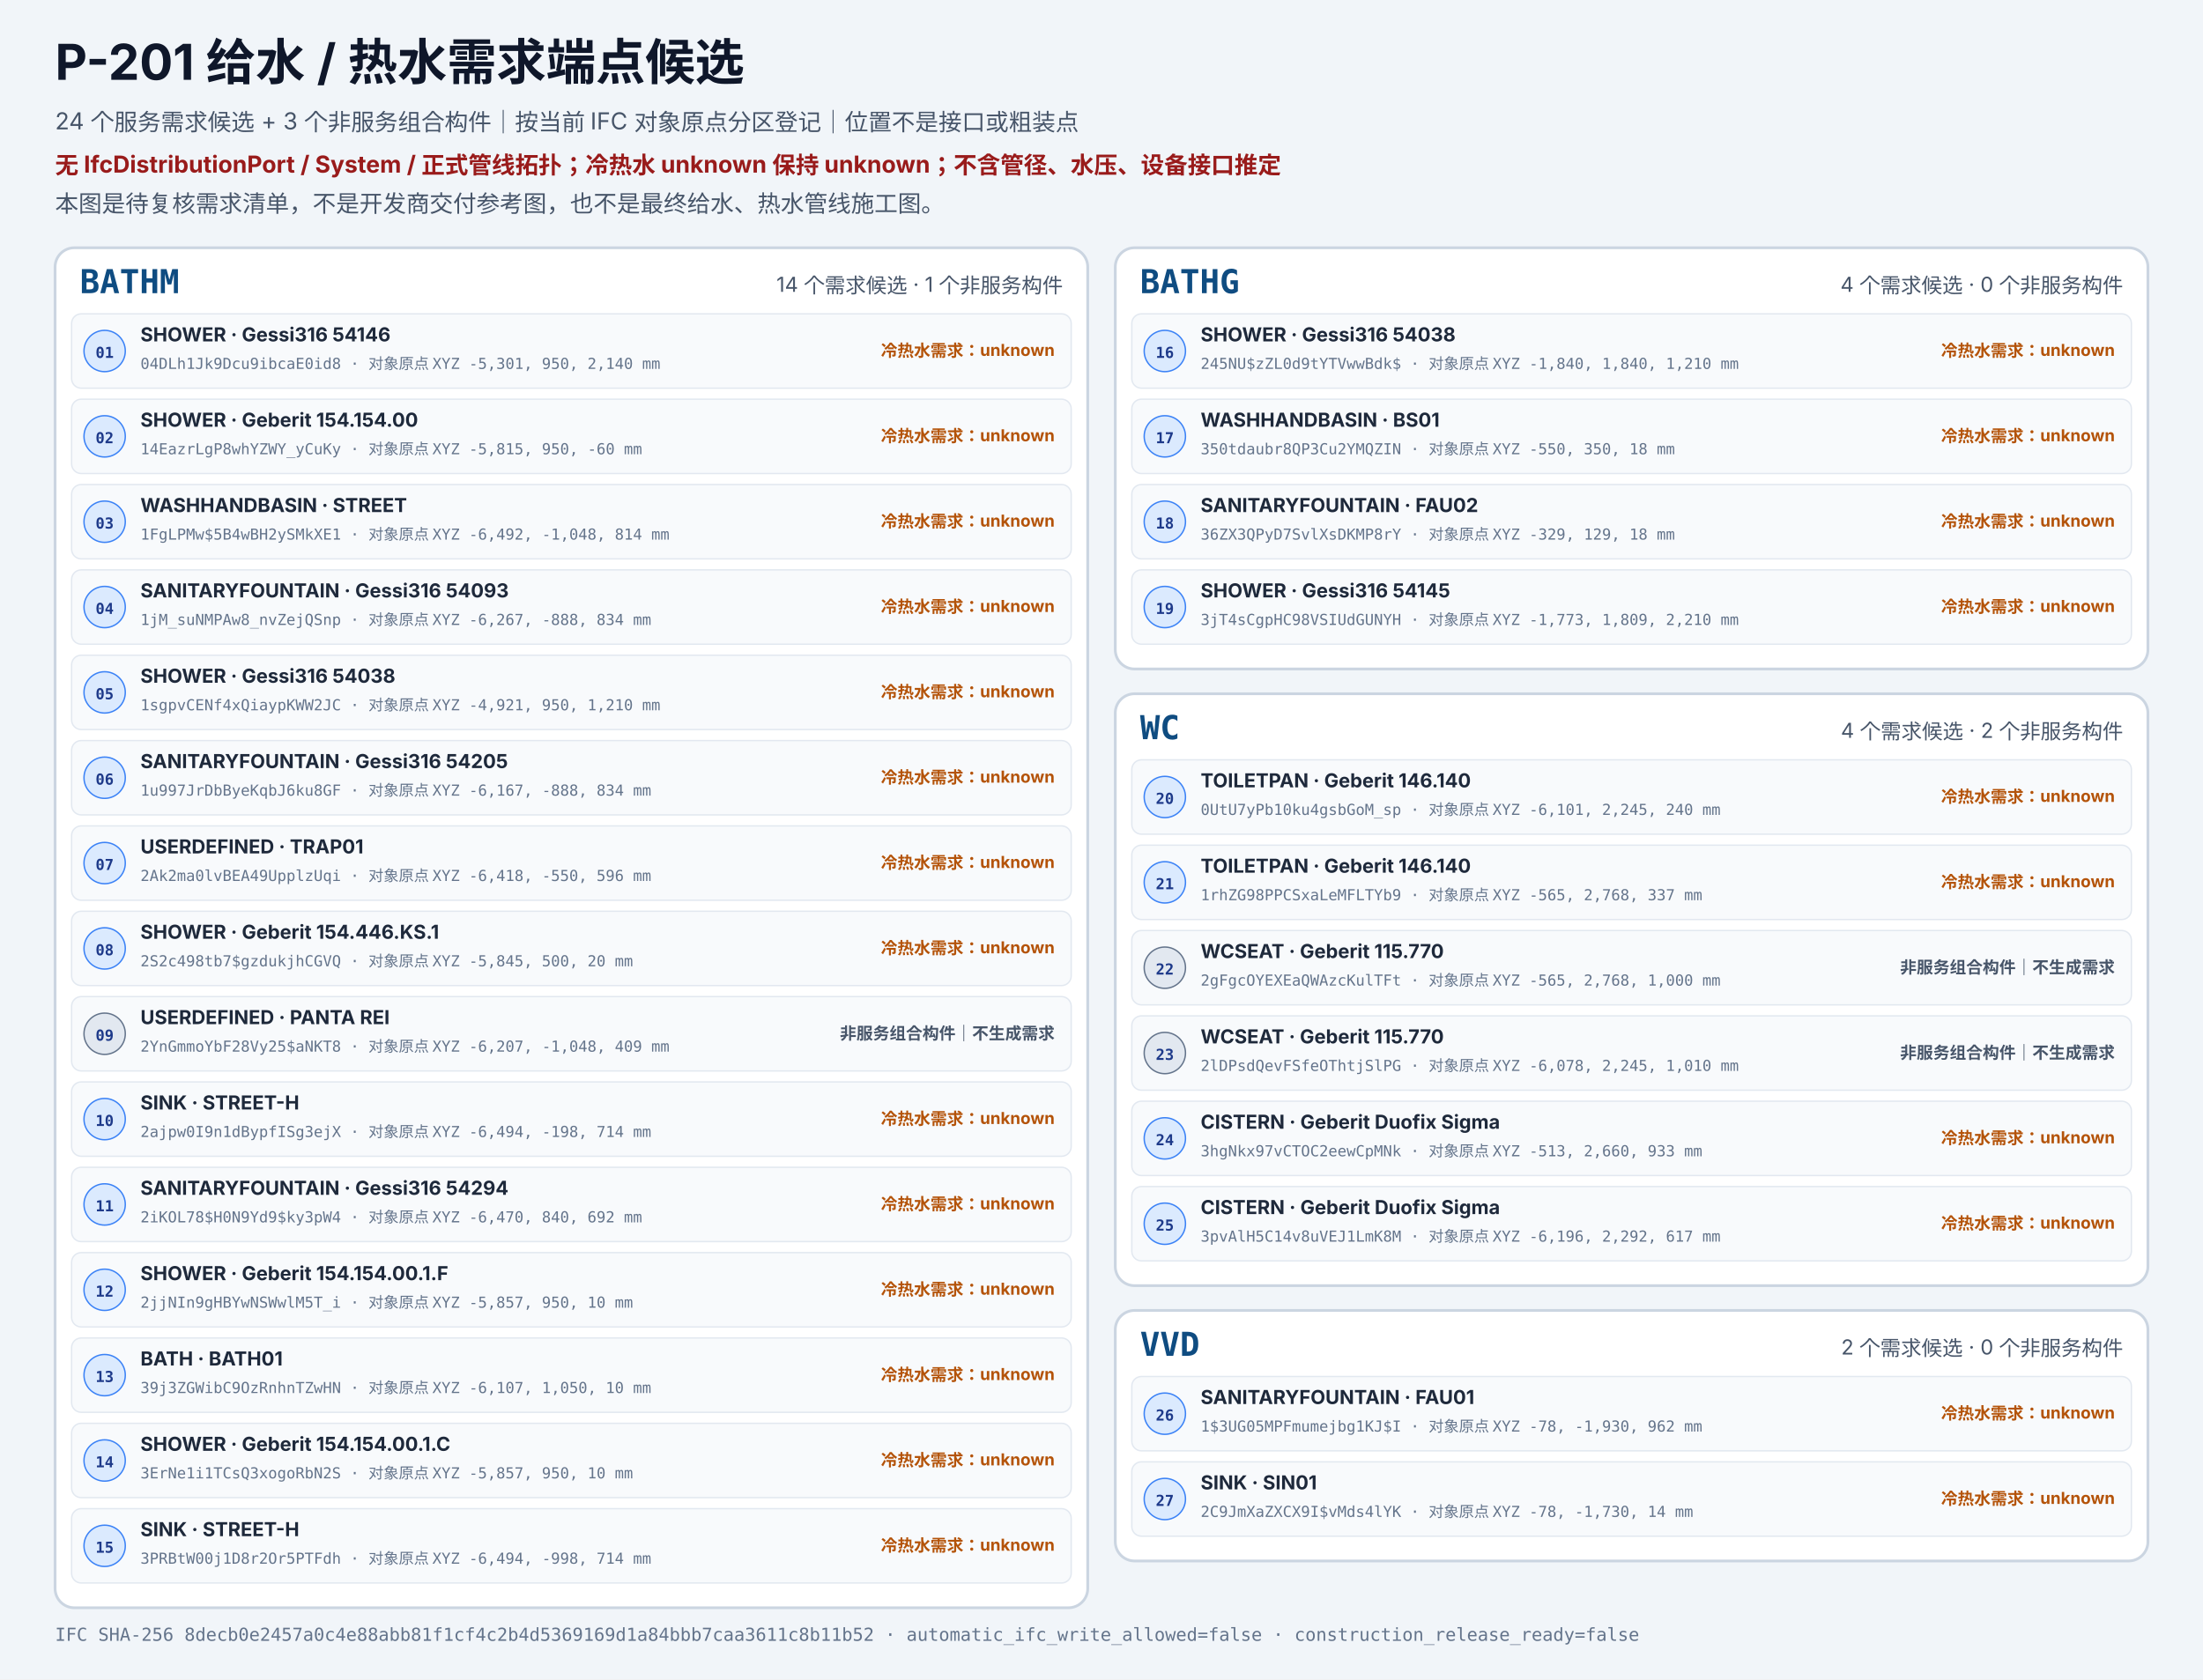
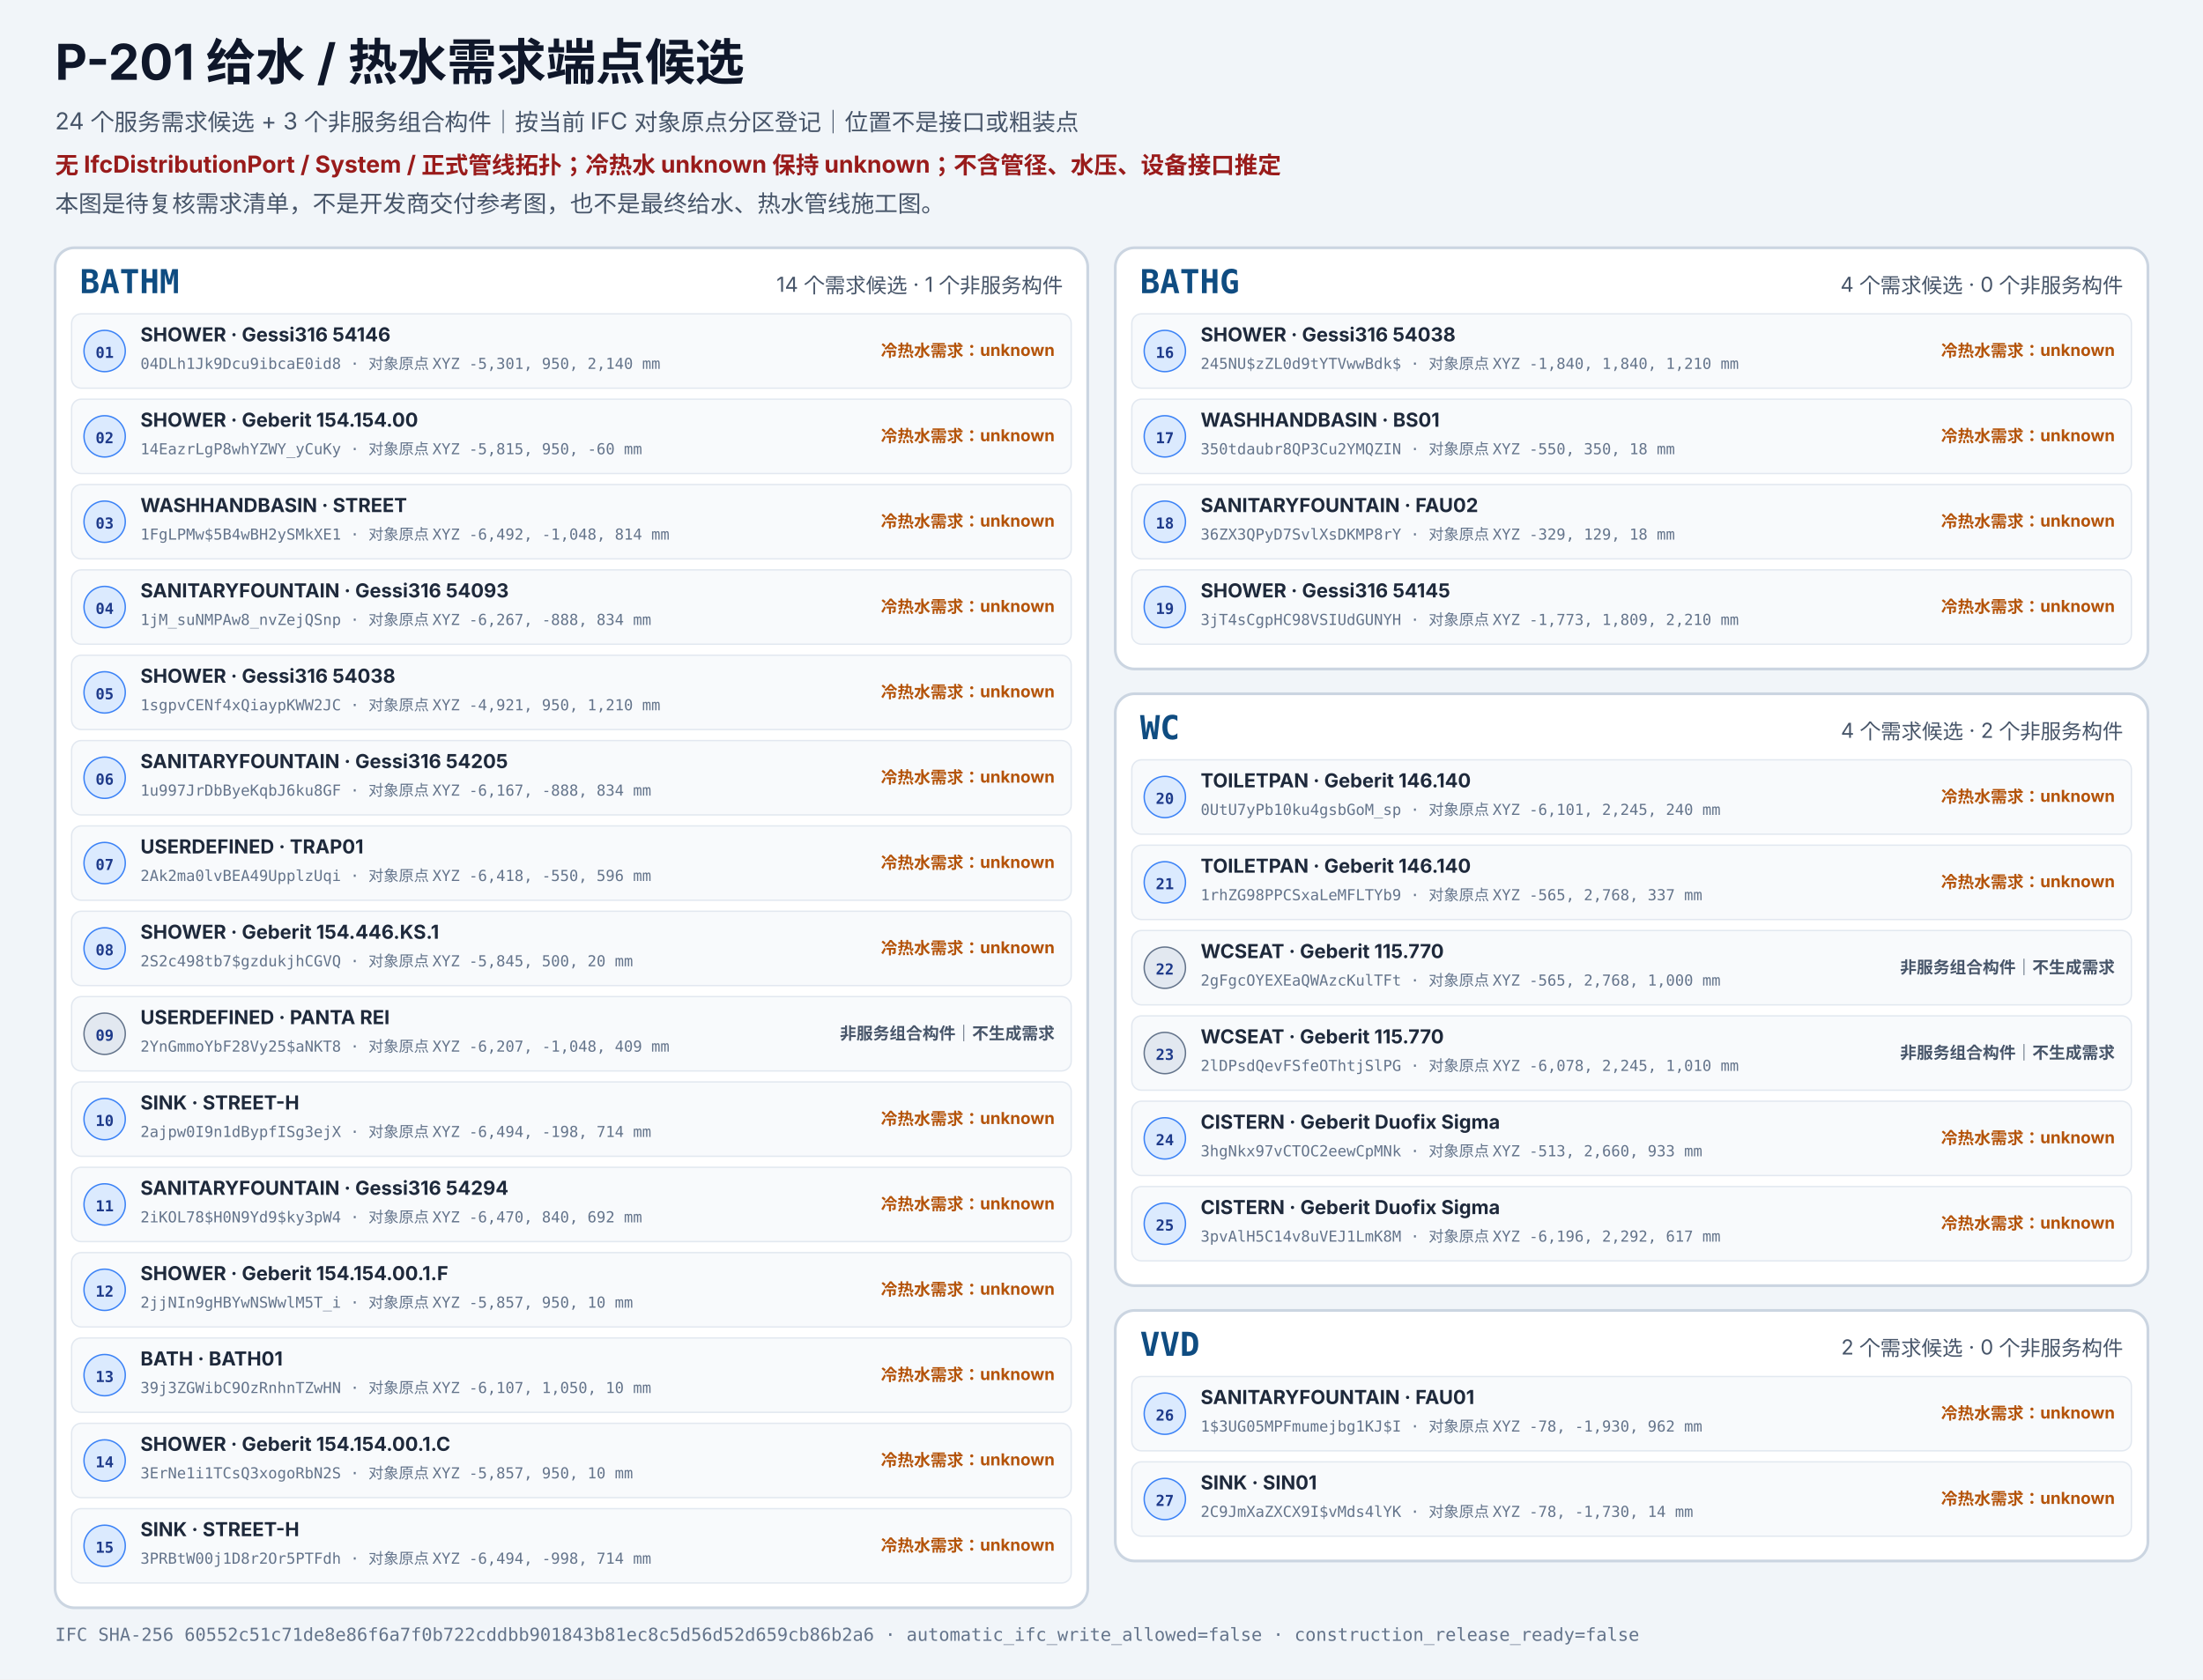
<svg xmlns="http://www.w3.org/2000/svg" width="1600" height="1220" viewBox="0 0 1600 1220">
  <style>
.bg{fill:#f1f5f9}.panel{fill:#fff;stroke:#cbd5e1;stroke-width:2}.endpoint{fill:#f8fafc;stroke:#e2e8f0}
.title{font:700 36px -apple-system,BlinkMacSystemFont,"PingFang SC",sans-serif;fill:#0f172a}
.meta{font:17px -apple-system,BlinkMacSystemFont,"PingFang SC",sans-serif;fill:#475569}
.warning{font:700 17px -apple-system,BlinkMacSystemFont,"PingFang SC",sans-serif;fill:#991b1b}
.room{font:700 24px ui-monospace,SFMono-Regular,monospace;fill:#0f4c81}.room-count{font:15px -apple-system,"PingFang SC",sans-serif;fill:#475569}
.service-badge{fill:#dbeafe;stroke:#3b82f6}.component-badge{fill:#e2e8f0;stroke:#64748b}
.badge-text{font:700 11px ui-monospace,monospace;fill:#1e3a8a;text-anchor:middle}
.endpoint-title{font:700 14px -apple-system,"PingFang SC",sans-serif;fill:#1e293b}
.endpoint-meta{font:11px ui-monospace,SFMono-Regular,monospace;fill:#64748b}
.unknown{font:700 12px -apple-system,"PingFang SC",sans-serif;fill:#b45309}.component{font:700 12px -apple-system,"PingFang SC",sans-serif;fill:#475569}
.footer{font:13px ui-monospace,SFMono-Regular,monospace;fill:#64748b}
</style>
  <rect class="bg" width="1600" height="1220" />
  <text class="title" x="40" y="58">P-201 给水 / 热水需求端点候选</text>
  <text class="meta" x="40" y="94">24 个服务需求候选 + 3 个非服务组合构件｜按当前 IFC 对象原点分区登记｜位置不是接口或粗装点</text>
  <text class="warning" x="40" y="126">无 IfcDistributionPort / System / 正式管线拓扑；冷热水 unknown 保持 unknown；不含管径、水压、设备接口推定</text>
  <text class="meta" x="40" y="154">本图是待复核需求清单，不是开发商交付参考图，也不是最终给水、热水管线施工图。</text>
  <rect class="panel" x="40" y="180" width="750" height="988" rx="14" />
  <text class="room" x="58" y="213">BATHM</text>
  <text class="room-count" x="772" y="212" text-anchor="end">14 个需求候选 · 1 个非服务构件</text>
  <g data-global-id="04DLh1Jk9Dcu9ibcaE0id8" data-service-demand="true">
    <rect class="endpoint" x="52" y="228" width="726" height="54" rx="7" />
    <circle class="service-badge" cx="76" cy="255" r="15" />
    <text class="badge-text" x="76" y="260">01</text>
    <text class="endpoint-title" x="102" y="248">SHOWER · Gessi316 54146</text>
    <text class="endpoint-meta" x="102" y="268">04DLh1Jk9Dcu9ibcaE0id8 · 对象原点 XYZ -5,301, 950, 2,140 mm</text>
    <text class="unknown" x="766" y="259" text-anchor="end">冷热水需求：unknown</text>
  </g>
  <g data-global-id="14EazrLgP8whYZWY_yCuKy" data-service-demand="true">
    <rect class="endpoint" x="52" y="290" width="726" height="54" rx="7" />
    <circle class="service-badge" cx="76" cy="317" r="15" />
    <text class="badge-text" x="76" y="322">02</text>
    <text class="endpoint-title" x="102" y="310">SHOWER · Geberit 154.154.00</text>
    <text class="endpoint-meta" x="102" y="330">14EazrLgP8whYZWY_yCuKy · 对象原点 XYZ -5,815, 950, -60 mm</text>
    <text class="unknown" x="766" y="321" text-anchor="end">冷热水需求：unknown</text>
  </g>
  <g data-global-id="1FgLPMw$5B4wBH2ySMkXE1" data-service-demand="true">
    <rect class="endpoint" x="52" y="352" width="726" height="54" rx="7" />
    <circle class="service-badge" cx="76" cy="379" r="15" />
    <text class="badge-text" x="76" y="384">03</text>
    <text class="endpoint-title" x="102" y="372">WASHHANDBASIN · STREET</text>
    <text class="endpoint-meta" x="102" y="392">1FgLPMw$5B4wBH2ySMkXE1 · 对象原点 XYZ -6,492, -1,048, 814 mm</text>
    <text class="unknown" x="766" y="383" text-anchor="end">冷热水需求：unknown</text>
  </g>
  <g data-global-id="1jM_suNMPAw8_nvZejQSnp" data-service-demand="true">
    <rect class="endpoint" x="52" y="414" width="726" height="54" rx="7" />
    <circle class="service-badge" cx="76" cy="441" r="15" />
    <text class="badge-text" x="76" y="446">04</text>
    <text class="endpoint-title" x="102" y="434">SANITARYFOUNTAIN · Gessi316 54093</text>
    <text class="endpoint-meta" x="102" y="454">1jM_suNMPAw8_nvZejQSnp · 对象原点 XYZ -6,267, -888, 834 mm</text>
    <text class="unknown" x="766" y="445" text-anchor="end">冷热水需求：unknown</text>
  </g>
  <g data-global-id="1sgpvCENf4xQiaypKWW2JC" data-service-demand="true">
    <rect class="endpoint" x="52" y="476" width="726" height="54" rx="7" />
    <circle class="service-badge" cx="76" cy="503" r="15" />
    <text class="badge-text" x="76" y="508">05</text>
    <text class="endpoint-title" x="102" y="496">SHOWER · Gessi316 54038</text>
    <text class="endpoint-meta" x="102" y="516">1sgpvCENf4xQiaypKWW2JC · 对象原点 XYZ -4,921, 950, 1,210 mm</text>
    <text class="unknown" x="766" y="507" text-anchor="end">冷热水需求：unknown</text>
  </g>
  <g data-global-id="1u997JrDbByeKqbJ6ku8GF" data-service-demand="true">
    <rect class="endpoint" x="52" y="538" width="726" height="54" rx="7" />
    <circle class="service-badge" cx="76" cy="565" r="15" />
    <text class="badge-text" x="76" y="570">06</text>
    <text class="endpoint-title" x="102" y="558">SANITARYFOUNTAIN · Gessi316 54205</text>
    <text class="endpoint-meta" x="102" y="578">1u997JrDbByeKqbJ6ku8GF · 对象原点 XYZ -6,167, -888, 834 mm</text>
    <text class="unknown" x="766" y="569" text-anchor="end">冷热水需求：unknown</text>
  </g>
  <g data-global-id="2Ak2ma0lvBEA49UpplzUqi" data-service-demand="true">
    <rect class="endpoint" x="52" y="600" width="726" height="54" rx="7" />
    <circle class="service-badge" cx="76" cy="627" r="15" />
    <text class="badge-text" x="76" y="632">07</text>
    <text class="endpoint-title" x="102" y="620">USERDEFINED · TRAP01</text>
    <text class="endpoint-meta" x="102" y="640">2Ak2ma0lvBEA49UpplzUqi · 对象原点 XYZ -6,418, -550, 596 mm</text>
    <text class="unknown" x="766" y="631" text-anchor="end">冷热水需求：unknown</text>
  </g>
  <g data-global-id="2S2c498tb7$gzdukjhCGVQ" data-service-demand="true">
    <rect class="endpoint" x="52" y="662" width="726" height="54" rx="7" />
    <circle class="service-badge" cx="76" cy="689" r="15" />
    <text class="badge-text" x="76" y="694">08</text>
    <text class="endpoint-title" x="102" y="682">SHOWER · Geberit 154.446.KS.1</text>
    <text class="endpoint-meta" x="102" y="702">2S2c498tb7$gzdukjhCGVQ · 对象原点 XYZ -5,845, 500, 20 mm</text>
    <text class="unknown" x="766" y="693" text-anchor="end">冷热水需求：unknown</text>
  </g>
  <g data-global-id="2YnGmmoYbF28Vy25$aNKT8" data-service-demand="false">
    <rect class="endpoint" x="52" y="724" width="726" height="54" rx="7" />
    <circle class="component-badge" cx="76" cy="751" r="15" />
    <text class="badge-text" x="76" y="756">09</text>
    <text class="endpoint-title" x="102" y="744">USERDEFINED · PANTA REI</text>
    <text class="endpoint-meta" x="102" y="764">2YnGmmoYbF28Vy25$aNKT8 · 对象原点 XYZ -6,207, -1,048, 409 mm</text>
    <text class="component" x="766" y="755" text-anchor="end">非服务组合构件｜不生成需求</text>
  </g>
  <g data-global-id="2ajpw0I9n1dBypfISg3ejX" data-service-demand="true">
    <rect class="endpoint" x="52" y="786" width="726" height="54" rx="7" />
    <circle class="service-badge" cx="76" cy="813" r="15" />
    <text class="badge-text" x="76" y="818">10</text>
    <text class="endpoint-title" x="102" y="806">SINK · STREET-H</text>
    <text class="endpoint-meta" x="102" y="826">2ajpw0I9n1dBypfISg3ejX · 对象原点 XYZ -6,494, -198, 714 mm</text>
    <text class="unknown" x="766" y="817" text-anchor="end">冷热水需求：unknown</text>
  </g>
  <g data-global-id="2iKOL78$H0N9Yd9$ky3pW4" data-service-demand="true">
    <rect class="endpoint" x="52" y="848" width="726" height="54" rx="7" />
    <circle class="service-badge" cx="76" cy="875" r="15" />
    <text class="badge-text" x="76" y="880">11</text>
    <text class="endpoint-title" x="102" y="868">SANITARYFOUNTAIN · Gessi316 54294</text>
    <text class="endpoint-meta" x="102" y="888">2iKOL78$H0N9Yd9$ky3pW4 · 对象原点 XYZ -6,470, 840, 692 mm</text>
    <text class="unknown" x="766" y="879" text-anchor="end">冷热水需求：unknown</text>
  </g>
  <g data-global-id="2jjNIn9gHBYwNSWwlM5T_i" data-service-demand="true">
    <rect class="endpoint" x="52" y="910" width="726" height="54" rx="7" />
    <circle class="service-badge" cx="76" cy="937" r="15" />
    <text class="badge-text" x="76" y="942">12</text>
    <text class="endpoint-title" x="102" y="930">SHOWER · Geberit 154.154.00.1.F</text>
    <text class="endpoint-meta" x="102" y="950">2jjNIn9gHBYwNSWwlM5T_i · 对象原点 XYZ -5,857, 950, 10 mm</text>
    <text class="unknown" x="766" y="941" text-anchor="end">冷热水需求：unknown</text>
  </g>
  <g data-global-id="39j3ZGWibC9OzRnhnTZwHN" data-service-demand="true">
    <rect class="endpoint" x="52" y="972" width="726" height="54" rx="7" />
    <circle class="service-badge" cx="76" cy="999" r="15" />
    <text class="badge-text" x="76" y="1004">13</text>
    <text class="endpoint-title" x="102" y="992">BATH · BATH01</text>
    <text class="endpoint-meta" x="102" y="1012">39j3ZGWibC9OzRnhnTZwHN · 对象原点 XYZ -6,107, 1,050, 10 mm</text>
    <text class="unknown" x="766" y="1003" text-anchor="end">冷热水需求：unknown</text>
  </g>
  <g data-global-id="3ErNe1i1TCsQ3xogoRbN2S" data-service-demand="true">
    <rect class="endpoint" x="52" y="1034" width="726" height="54" rx="7" />
    <circle class="service-badge" cx="76" cy="1061" r="15" />
    <text class="badge-text" x="76" y="1066">14</text>
    <text class="endpoint-title" x="102" y="1054">SHOWER · Geberit 154.154.00.1.C</text>
    <text class="endpoint-meta" x="102" y="1074">3ErNe1i1TCsQ3xogoRbN2S · 对象原点 XYZ -5,857, 950, 10 mm</text>
    <text class="unknown" x="766" y="1065" text-anchor="end">冷热水需求：unknown</text>
  </g>
  <g data-global-id="3PRBtW00j1D8r2Or5PTFdh" data-service-demand="true">
    <rect class="endpoint" x="52" y="1096" width="726" height="54" rx="7" />
    <circle class="service-badge" cx="76" cy="1123" r="15" />
    <text class="badge-text" x="76" y="1128">15</text>
    <text class="endpoint-title" x="102" y="1116">SINK · STREET-H</text>
    <text class="endpoint-meta" x="102" y="1136">3PRBtW00j1D8r2Or5PTFdh · 对象原点 XYZ -6,494, -998, 714 mm</text>
    <text class="unknown" x="766" y="1127" text-anchor="end">冷热水需求：unknown</text>
  </g>
  <rect class="panel" x="810" y="180" width="750" height="306" rx="14" />
  <text class="room" x="828" y="213">BATHG</text>
  <text class="room-count" x="1542" y="212" text-anchor="end">4 个需求候选 · 0 个非服务构件</text>
  <g data-global-id="245NU$zZL0d9tYTVwwBdk$" data-service-demand="true">
    <rect class="endpoint" x="822" y="228" width="726" height="54" rx="7" />
    <circle class="service-badge" cx="846" cy="255" r="15" />
    <text class="badge-text" x="846" y="260">16</text>
    <text class="endpoint-title" x="872" y="248">SHOWER · Gessi316 54038</text>
    <text class="endpoint-meta" x="872" y="268">245NU$zZL0d9tYTVwwBdk$ · 对象原点 XYZ -1,840, 1,840, 1,210 mm</text>
    <text class="unknown" x="1536" y="259" text-anchor="end">冷热水需求：unknown</text>
  </g>
  <g data-global-id="350tdaubr8QP3Cu2YMQZIN" data-service-demand="true">
    <rect class="endpoint" x="822" y="290" width="726" height="54" rx="7" />
    <circle class="service-badge" cx="846" cy="317" r="15" />
    <text class="badge-text" x="846" y="322">17</text>
    <text class="endpoint-title" x="872" y="310">WASHHANDBASIN · BS01</text>
    <text class="endpoint-meta" x="872" y="330">350tdaubr8QP3Cu2YMQZIN · 对象原点 XYZ -550, 350, 18 mm</text>
    <text class="unknown" x="1536" y="321" text-anchor="end">冷热水需求：unknown</text>
  </g>
  <g data-global-id="36ZX3QPyD7SvlXsDKMP8rY" data-service-demand="true">
    <rect class="endpoint" x="822" y="352" width="726" height="54" rx="7" />
    <circle class="service-badge" cx="846" cy="379" r="15" />
    <text class="badge-text" x="846" y="384">18</text>
    <text class="endpoint-title" x="872" y="372">SANITARYFOUNTAIN · FAU02</text>
    <text class="endpoint-meta" x="872" y="392">36ZX3QPyD7SvlXsDKMP8rY · 对象原点 XYZ -329, 129, 18 mm</text>
    <text class="unknown" x="1536" y="383" text-anchor="end">冷热水需求：unknown</text>
  </g>
  <g data-global-id="3jT4sCgpHC98VSIUdGUNYH" data-service-demand="true">
    <rect class="endpoint" x="822" y="414" width="726" height="54" rx="7" />
    <circle class="service-badge" cx="846" cy="441" r="15" />
    <text class="badge-text" x="846" y="446">19</text>
    <text class="endpoint-title" x="872" y="434">SHOWER · Gessi316 54145</text>
    <text class="endpoint-meta" x="872" y="454">3jT4sCgpHC98VSIUdGUNYH · 对象原点 XYZ -1,773, 1,809, 2,210 mm</text>
    <text class="unknown" x="1536" y="445" text-anchor="end">冷热水需求：unknown</text>
  </g>
  <rect class="panel" x="810" y="504" width="750" height="430" rx="14" />
  <text class="room" x="828" y="537">WC</text>
  <text class="room-count" x="1542" y="536" text-anchor="end">4 个需求候选 · 2 个非服务构件</text>
  <g data-global-id="0UtU7yPb10ku4gsbGoM_sp" data-service-demand="true">
    <rect class="endpoint" x="822" y="552" width="726" height="54" rx="7" />
    <circle class="service-badge" cx="846" cy="579" r="15" />
    <text class="badge-text" x="846" y="584">20</text>
    <text class="endpoint-title" x="872" y="572">TOILETPAN · Geberit 146.140</text>
    <text class="endpoint-meta" x="872" y="592">0UtU7yPb10ku4gsbGoM_sp · 对象原点 XYZ -6,101, 2,245, 240 mm</text>
    <text class="unknown" x="1536" y="583" text-anchor="end">冷热水需求：unknown</text>
  </g>
  <g data-global-id="1rhZG98PPCSxaLeMFLTYb9" data-service-demand="true">
    <rect class="endpoint" x="822" y="614" width="726" height="54" rx="7" />
    <circle class="service-badge" cx="846" cy="641" r="15" />
    <text class="badge-text" x="846" y="646">21</text>
    <text class="endpoint-title" x="872" y="634">TOILETPAN · Geberit 146.140</text>
    <text class="endpoint-meta" x="872" y="654">1rhZG98PPCSxaLeMFLTYb9 · 对象原点 XYZ -565, 2,768, 337 mm</text>
    <text class="unknown" x="1536" y="645" text-anchor="end">冷热水需求：unknown</text>
  </g>
  <g data-global-id="2gFgcOYEXEaQWAzcKulTFt" data-service-demand="false">
    <rect class="endpoint" x="822" y="676" width="726" height="54" rx="7" />
    <circle class="component-badge" cx="846" cy="703" r="15" />
    <text class="badge-text" x="846" y="708">22</text>
    <text class="endpoint-title" x="872" y="696">WCSEAT · Geberit 115.770</text>
    <text class="endpoint-meta" x="872" y="716">2gFgcOYEXEaQWAzcKulTFt · 对象原点 XYZ -565, 2,768, 1,000 mm</text>
    <text class="component" x="1536" y="707" text-anchor="end">非服务组合构件｜不生成需求</text>
  </g>
  <g data-global-id="2lDPsdQevFSfeOThtjSlPG" data-service-demand="false">
    <rect class="endpoint" x="822" y="738" width="726" height="54" rx="7" />
    <circle class="component-badge" cx="846" cy="765" r="15" />
    <text class="badge-text" x="846" y="770">23</text>
    <text class="endpoint-title" x="872" y="758">WCSEAT · Geberit 115.770</text>
    <text class="endpoint-meta" x="872" y="778">2lDPsdQevFSfeOThtjSlPG · 对象原点 XYZ -6,078, 2,245, 1,010 mm</text>
    <text class="component" x="1536" y="769" text-anchor="end">非服务组合构件｜不生成需求</text>
  </g>
  <g data-global-id="3hgNkx97vCTOC2eewCpMNk" data-service-demand="true">
    <rect class="endpoint" x="822" y="800" width="726" height="54" rx="7" />
    <circle class="service-badge" cx="846" cy="827" r="15" />
    <text class="badge-text" x="846" y="832">24</text>
    <text class="endpoint-title" x="872" y="820">CISTERN · Geberit Duofix Sigma</text>
    <text class="endpoint-meta" x="872" y="840">3hgNkx97vCTOC2eewCpMNk · 对象原点 XYZ -513, 2,660, 933 mm</text>
    <text class="unknown" x="1536" y="831" text-anchor="end">冷热水需求：unknown</text>
  </g>
  <g data-global-id="3pvAlH5C14v8uVEJ1LmK8M" data-service-demand="true">
    <rect class="endpoint" x="822" y="862" width="726" height="54" rx="7" />
    <circle class="service-badge" cx="846" cy="889" r="15" />
    <text class="badge-text" x="846" y="894">25</text>
    <text class="endpoint-title" x="872" y="882">CISTERN · Geberit Duofix Sigma</text>
    <text class="endpoint-meta" x="872" y="902">3pvAlH5C14v8uVEJ1LmK8M · 对象原点 XYZ -6,196, 2,292, 617 mm</text>
    <text class="unknown" x="1536" y="893" text-anchor="end">冷热水需求：unknown</text>
  </g>
  <rect class="panel" x="810" y="952" width="750" height="182" rx="14" />
  <text class="room" x="828" y="985">VVD</text>
  <text class="room-count" x="1542" y="984" text-anchor="end">2 个需求候选 · 0 个非服务构件</text>
  <g data-global-id="1$3UG05MPFmumejbg1KJ$I" data-service-demand="true">
    <rect class="endpoint" x="822" y="1000" width="726" height="54" rx="7" />
    <circle class="service-badge" cx="846" cy="1027" r="15" />
    <text class="badge-text" x="846" y="1032">26</text>
    <text class="endpoint-title" x="872" y="1020">SANITARYFOUNTAIN · FAU01</text>
    <text class="endpoint-meta" x="872" y="1040">1$3UG05MPFmumejbg1KJ$I · 对象原点 XYZ -78, -1,930, 962 mm</text>
    <text class="unknown" x="1536" y="1031" text-anchor="end">冷热水需求：unknown</text>
  </g>
  <g data-global-id="2C9JmXaZXCX9I$vMds4lYK" data-service-demand="true">
    <rect class="endpoint" x="822" y="1062" width="726" height="54" rx="7" />
    <circle class="service-badge" cx="846" cy="1089" r="15" />
    <text class="badge-text" x="846" y="1094">27</text>
    <text class="endpoint-title" x="872" y="1082">SINK · SIN01</text>
    <text class="endpoint-meta" x="872" y="1102">2C9JmXaZXCX9I$vMds4lYK · 对象原点 XYZ -78, -1,730, 14 mm</text>
    <text class="unknown" x="1536" y="1093" text-anchor="end">冷热水需求：unknown</text>
  </g>
-   <text class="footer" x="40" y="1192">IFC SHA-256 8decb0e2457a0c4e88abb81f1cf4c2b4d5369169d1a84bbb7caa3611c8b11b52 · automatic_ifc_write_allowed=false · construction_release_ready=false</text>
+   <text class="footer" x="40" y="1192">IFC SHA-256 60552c51c71de8e86f6a7f0b722cddbb901843b81ec8c5d56d52d659cb86b2a6 · automatic_ifc_write_allowed=false · construction_release_ready=false</text>
</svg>
